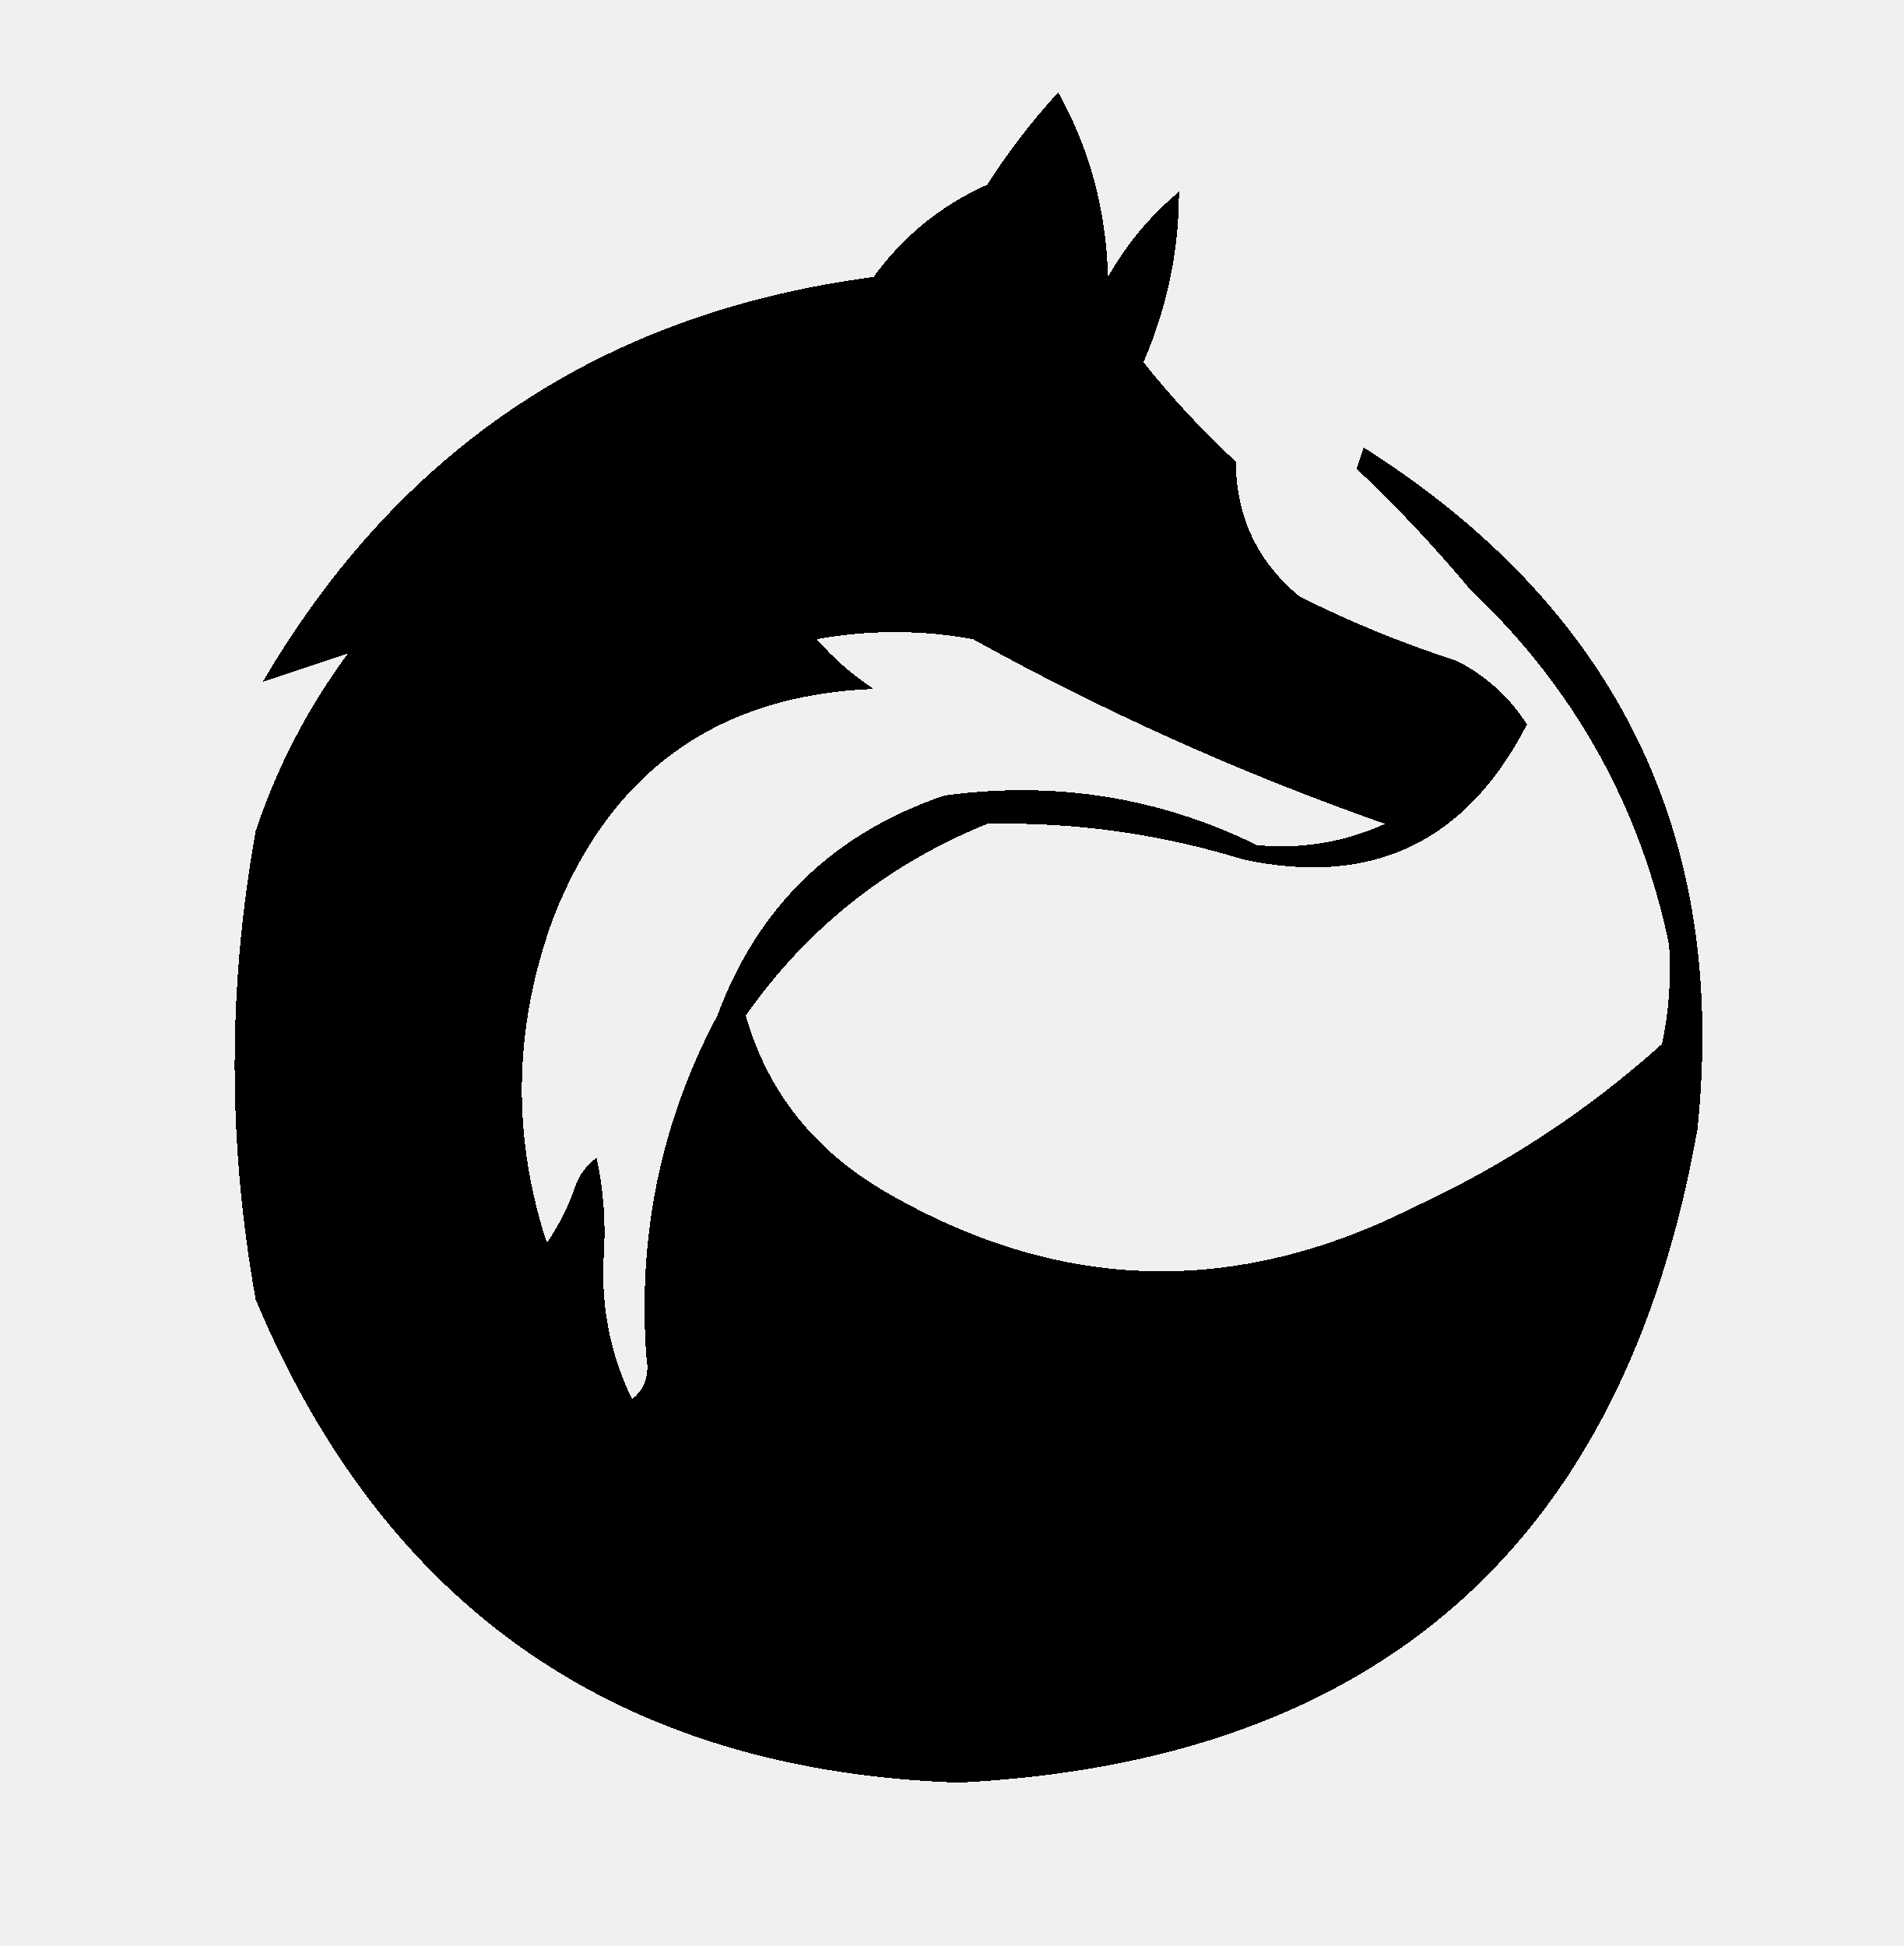
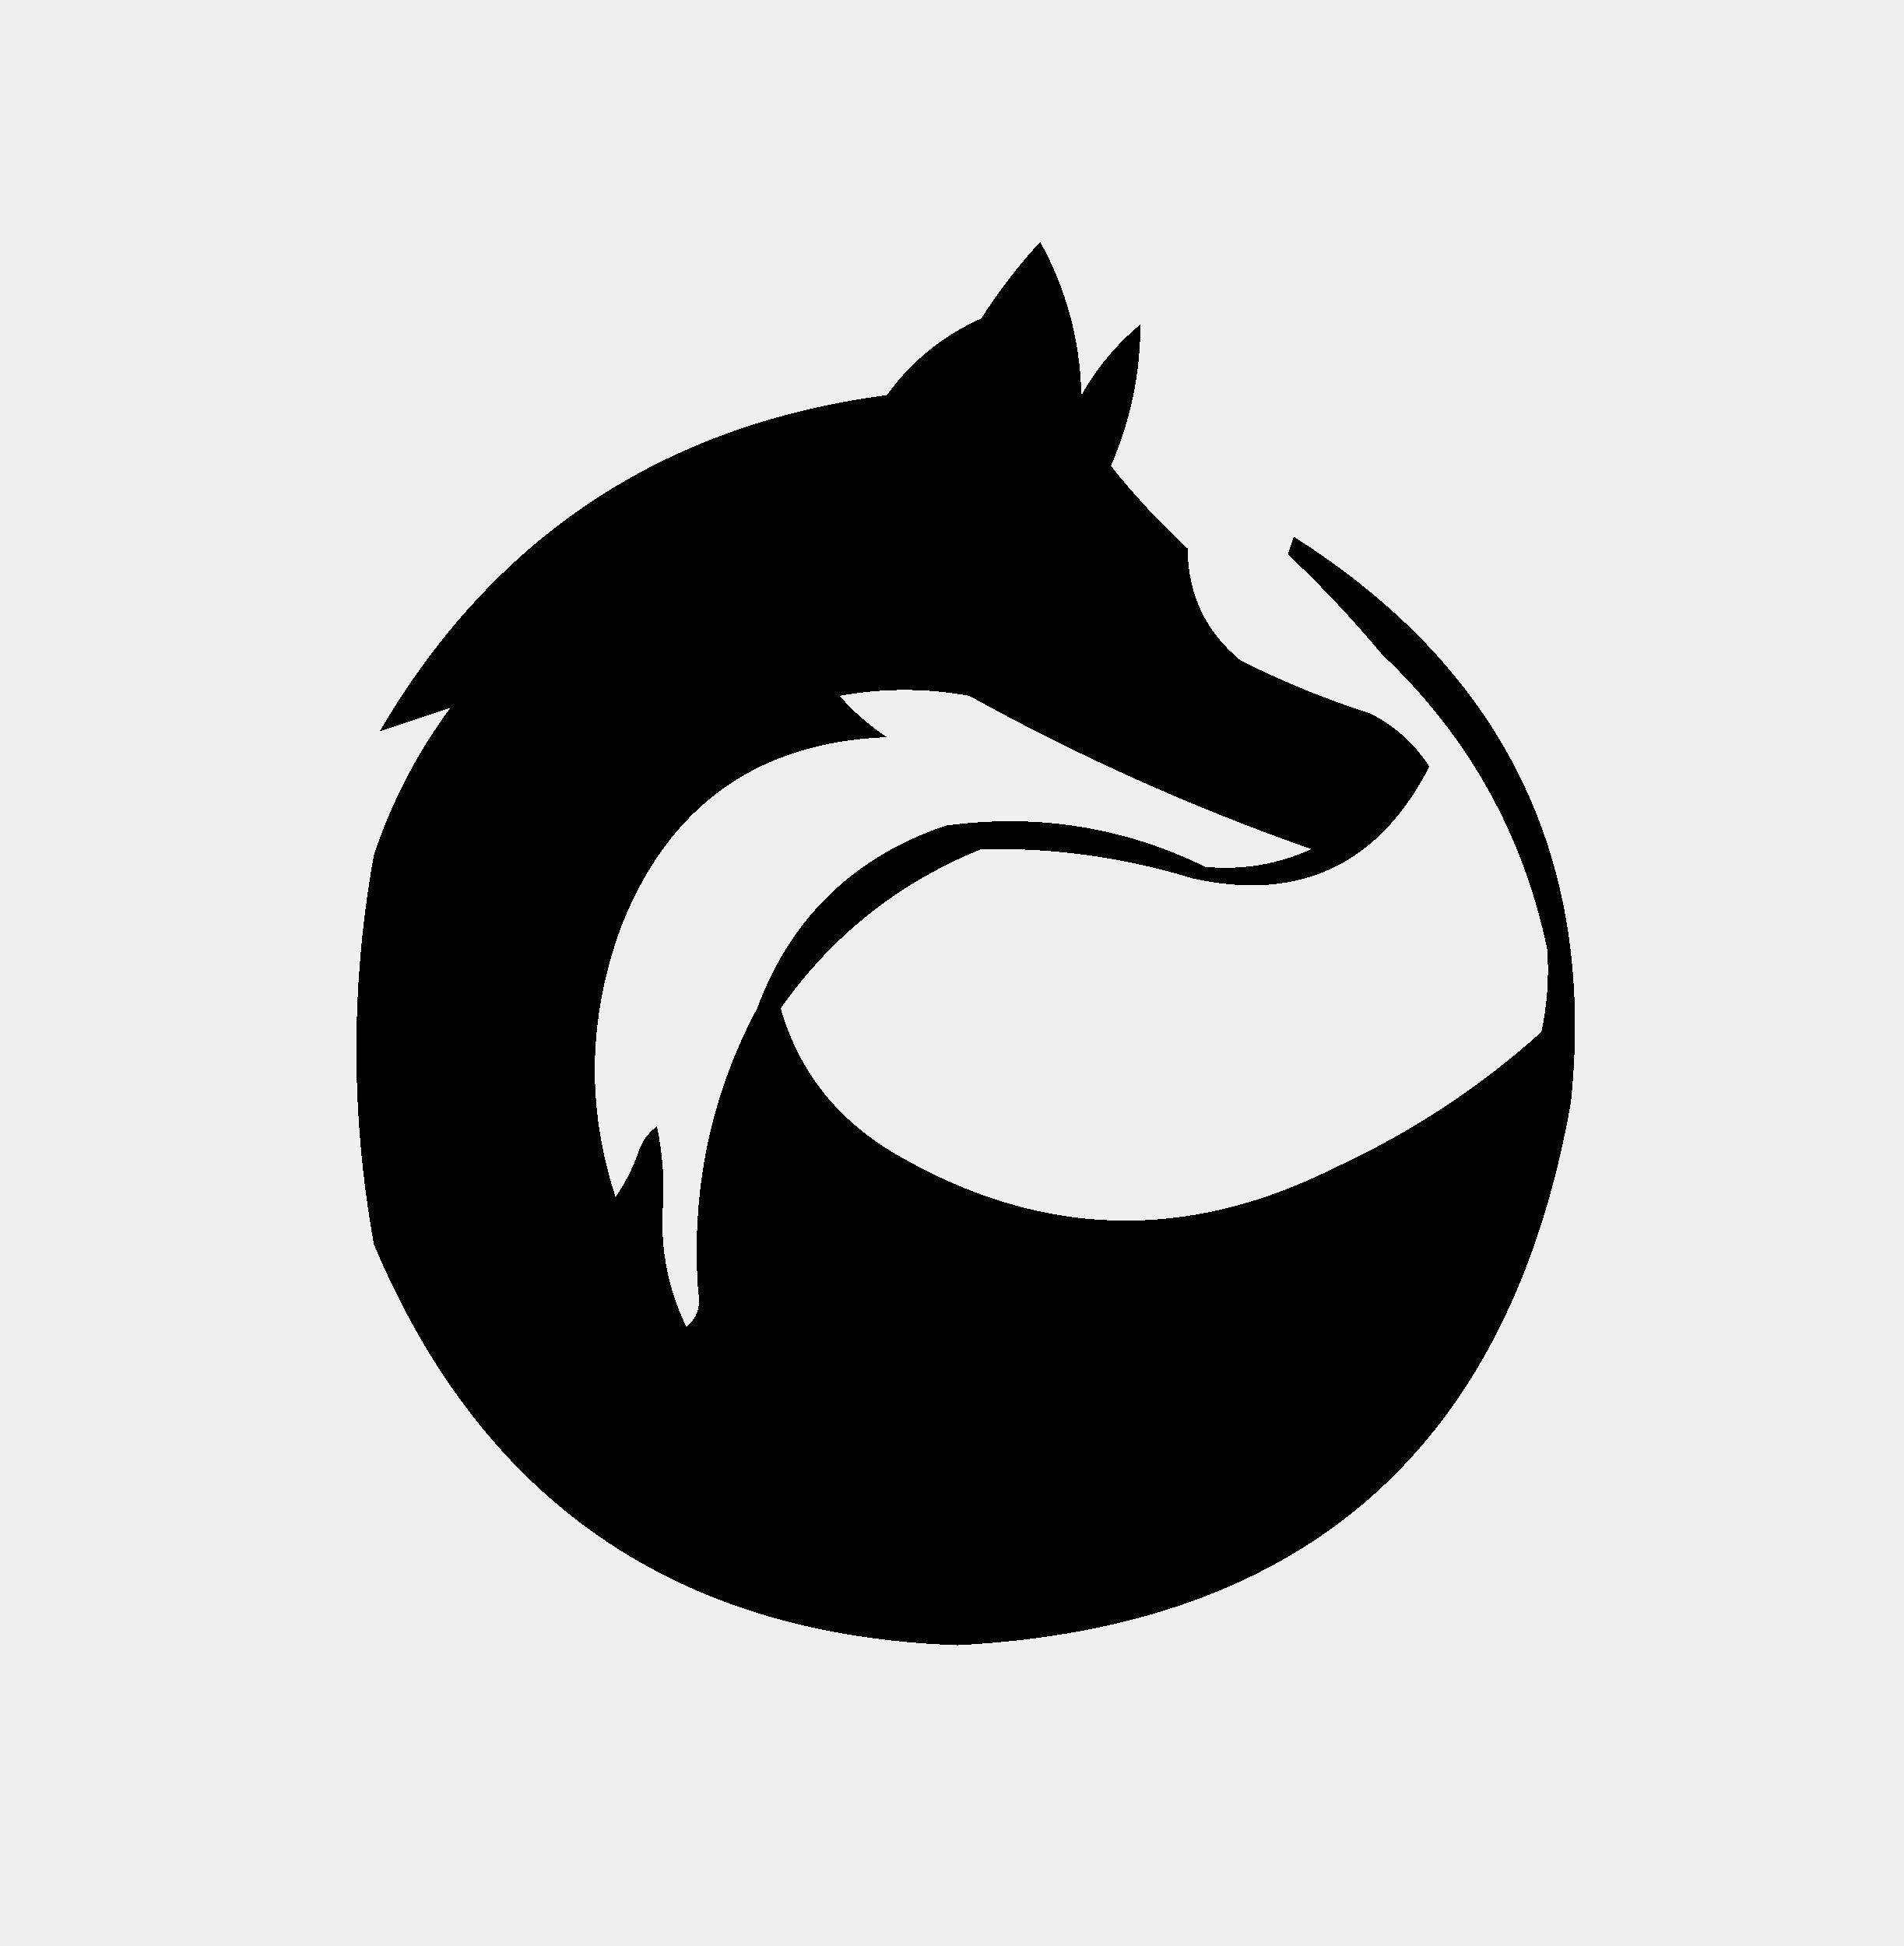
- <svg xmlns="http://www.w3.org/2000/svg" version="1.1" width="134px" height="137px" style="shape-rendering:crispEdges; text-rendering:geometricPrecision; image-rendering:optimizeQuality; fill-rule:evenodd; clip-rule:evenodd">
+ <svg xmlns="http://www.w3.org/2000/svg" version="1.1" width="134px" height="137px" style="shape-rendering:crispEdges; text-rendering:geometricPrecision; image-rendering:optimizeQuality; fill-rule:evenodd; clip-rule:evenodd" viewBox="-13.7 -13.7 161.4 164.4" preserveAspectRatio="xMidYMid meet">
-0.5,-0.5<g>
    <path style="opacity:0" fill="none" d="M -0.5,-0.5 C 44.167,-0.5 88.833,-0.5 133.5,-0.5C 133.5,45.167 133.5,90.833 133.5,136.5C 88.833,136.5 44.167,136.5 -0.5,136.5C -0.5,90.833 -0.5,45.167 -0.5,-0.5 Z" />
  </g>
  <g>
    <path style="opacity:1" fill="#000000" d="M 102.5,46.5 C 104.572,47.538 106.239,49.038 107.5,51C 103.238,59.298 96.571,62.465 87.5,60.5C 87.5,59.833 87.833,59.5 88.5,59.5C 91.649,59.789 94.649,59.289 97.5,58C 87.458,54.478 77.791,50.145 68.5,45C 64.833,44.333 61.167,44.333 57.5,45C 58.685,46.353 60.019,47.52 61.5,48.5C 50.561,48.931 43.061,54.265 39,64.5C 36.161,72.173 35.995,79.84 38.5,87.5C 39.362,86.234 40.029,84.901 40.5,83.5C 41.167,85.167 41.833,86.833 42.5,88.5C 42.31,92.032 42.977,95.365 44.5,98.5C 44.461,99.756 44.961,100.756 46,101.5C 46.789,99.288 46.623,97.288 45.5,95.5C 44.886,86.899 46.553,78.899 50.5,71.5C 51.396,70.494 52.062,70.494 52.5,71.5C 54.054,76.909 57.388,81.075 62.5,84C 74.613,90.981 86.947,91.315 99.5,85C 105.933,82.037 111.766,78.203 117,73.5C 117.497,71.19 117.663,68.857 117.5,66.5C 117.721,63.903 118.221,63.903 119,66.5C 119.499,70.821 119.666,75.154 119.5,79.5C 114.336,108.667 97.003,124 67.5,125.5C 43.685,124.686 27.186,113.352 18,91.5C 16.027,80.492 16.027,69.492 18,58.5C 19.514,53.971 21.681,49.805 24.5,46C 22.5,46.667 20.5,47.333 18.5,48C 28.174,31.494 42.508,21.994 61.5,19.5C 63.577,16.625 66.244,14.459 69.5,13C 70.975,10.691 72.642,8.524 74.5,6.5C 76.72,10.493 77.886,14.826 78,19.5C 79.29,17.208 80.957,15.208 83,13.5C 83.008,17.624 82.175,21.624 80.5,25.5C 82.455,27.958 84.621,30.291 87,32.5C 87.026,36.386 88.526,39.552 91.5,42C 95.116,43.812 98.783,45.312 102.5,46.5 Z" />
  </g>
  <g>
    <path style="opacity:0" fill="#ffffff" d="M 74.5,35.5 C 76.978,35.051 78.978,35.718 80.5,37.5C 78.925,38.631 77.259,38.797 75.5,38C 74.748,37.329 74.414,36.496 74.5,35.5 Z" />
  </g>
  <g>
    <path style="opacity:0" fill="#faf4f3" d="M 88.5,59.5 C 81.625,56.124 74.292,54.957 66.5,56C 58.682,58.652 53.348,63.819 50.5,71.5C 46.553,78.899 44.886,86.899 45.5,95.5C 45.737,96.791 45.404,97.791 44.5,98.5C 42.977,95.365 42.31,92.032 42.5,88.5C 42.663,86.143 42.497,83.81 42,81.5C 41.283,82.044 40.783,82.711 40.5,83.5C 40.029,84.901 39.362,86.234 38.5,87.5C 35.995,79.84 36.161,72.173 39,64.5C 43.061,54.265 50.561,48.931 61.5,48.5C 60.019,47.52 58.685,46.353 57.5,45C 61.167,44.333 64.833,44.333 68.5,45C 77.791,50.145 87.458,54.478 97.5,58C 94.649,59.289 91.649,59.789 88.5,59.5 Z" />
  </g>
  <g>
    <path style="opacity:0" fill="#fcf7f7" d="M 103.5,41.5 C 110.794,48.398 115.46,56.732 117.5,66.5C 117.663,68.857 117.497,71.19 117,73.5C 111.766,78.203 105.933,82.037 99.5,85C 86.947,91.315 74.613,90.981 62.5,84C 57.388,81.075 54.054,76.909 52.5,71.5C 56.825,65.345 62.492,60.845 69.5,58C 75.615,57.86 81.615,58.693 87.5,60.5C 96.571,62.465 103.238,59.298 107.5,51C 106.239,49.038 104.572,47.538 102.5,46.5C 103.497,46.53 104.164,46.03 104.5,45C 104.011,43.861 103.678,42.695 103.5,41.5 Z" />
  </g>
  <g>
    <path style="opacity:1" d="M 119.5,79.5 C 119.666,75.154 119.499,70.821 119,66.5C 118.221,63.903 117.721,63.903 117.5,66.5C 115.46,56.732 110.794,48.398 103.5,41.5C 100.97,38.472 98.303,35.638 95.5,33C 95.667,32.5 95.833,32 96,31.5C 113.823,42.809 121.656,58.809 119.5,79.5 Z" />
  </g>
  <g>
    <path style="opacity:1" d="M 88.5,59.5 C 87.833,59.5 87.5,59.833 87.5,60.5C 81.615,58.693 75.615,57.86 69.5,58C 62.492,60.845 56.825,65.345 52.5,71.5C 52.062,70.494 51.396,70.494 50.5,71.5C 53.348,63.819 58.682,58.652 66.5,56C 74.292,54.957 81.625,56.124 88.5,59.5 Z" />
  </g>
  <g>
    <path style="opacity:1" d="M 42.5,88.5 C 41.833,86.833 41.167,85.167 40.5,83.5C 40.783,82.711 41.283,82.044 42,81.5C 42.497,83.81 42.663,86.143 42.5,88.5 Z" />
  </g>
  <g>
    <path style="opacity:1" d="M 45.5,95.5 C 46.623,97.288 46.789,99.288 46,101.5C 44.961,100.756 44.461,99.756 44.5,98.5C 45.404,97.791 45.737,96.791 45.5,95.5 Z" />
  </g>
</svg>
